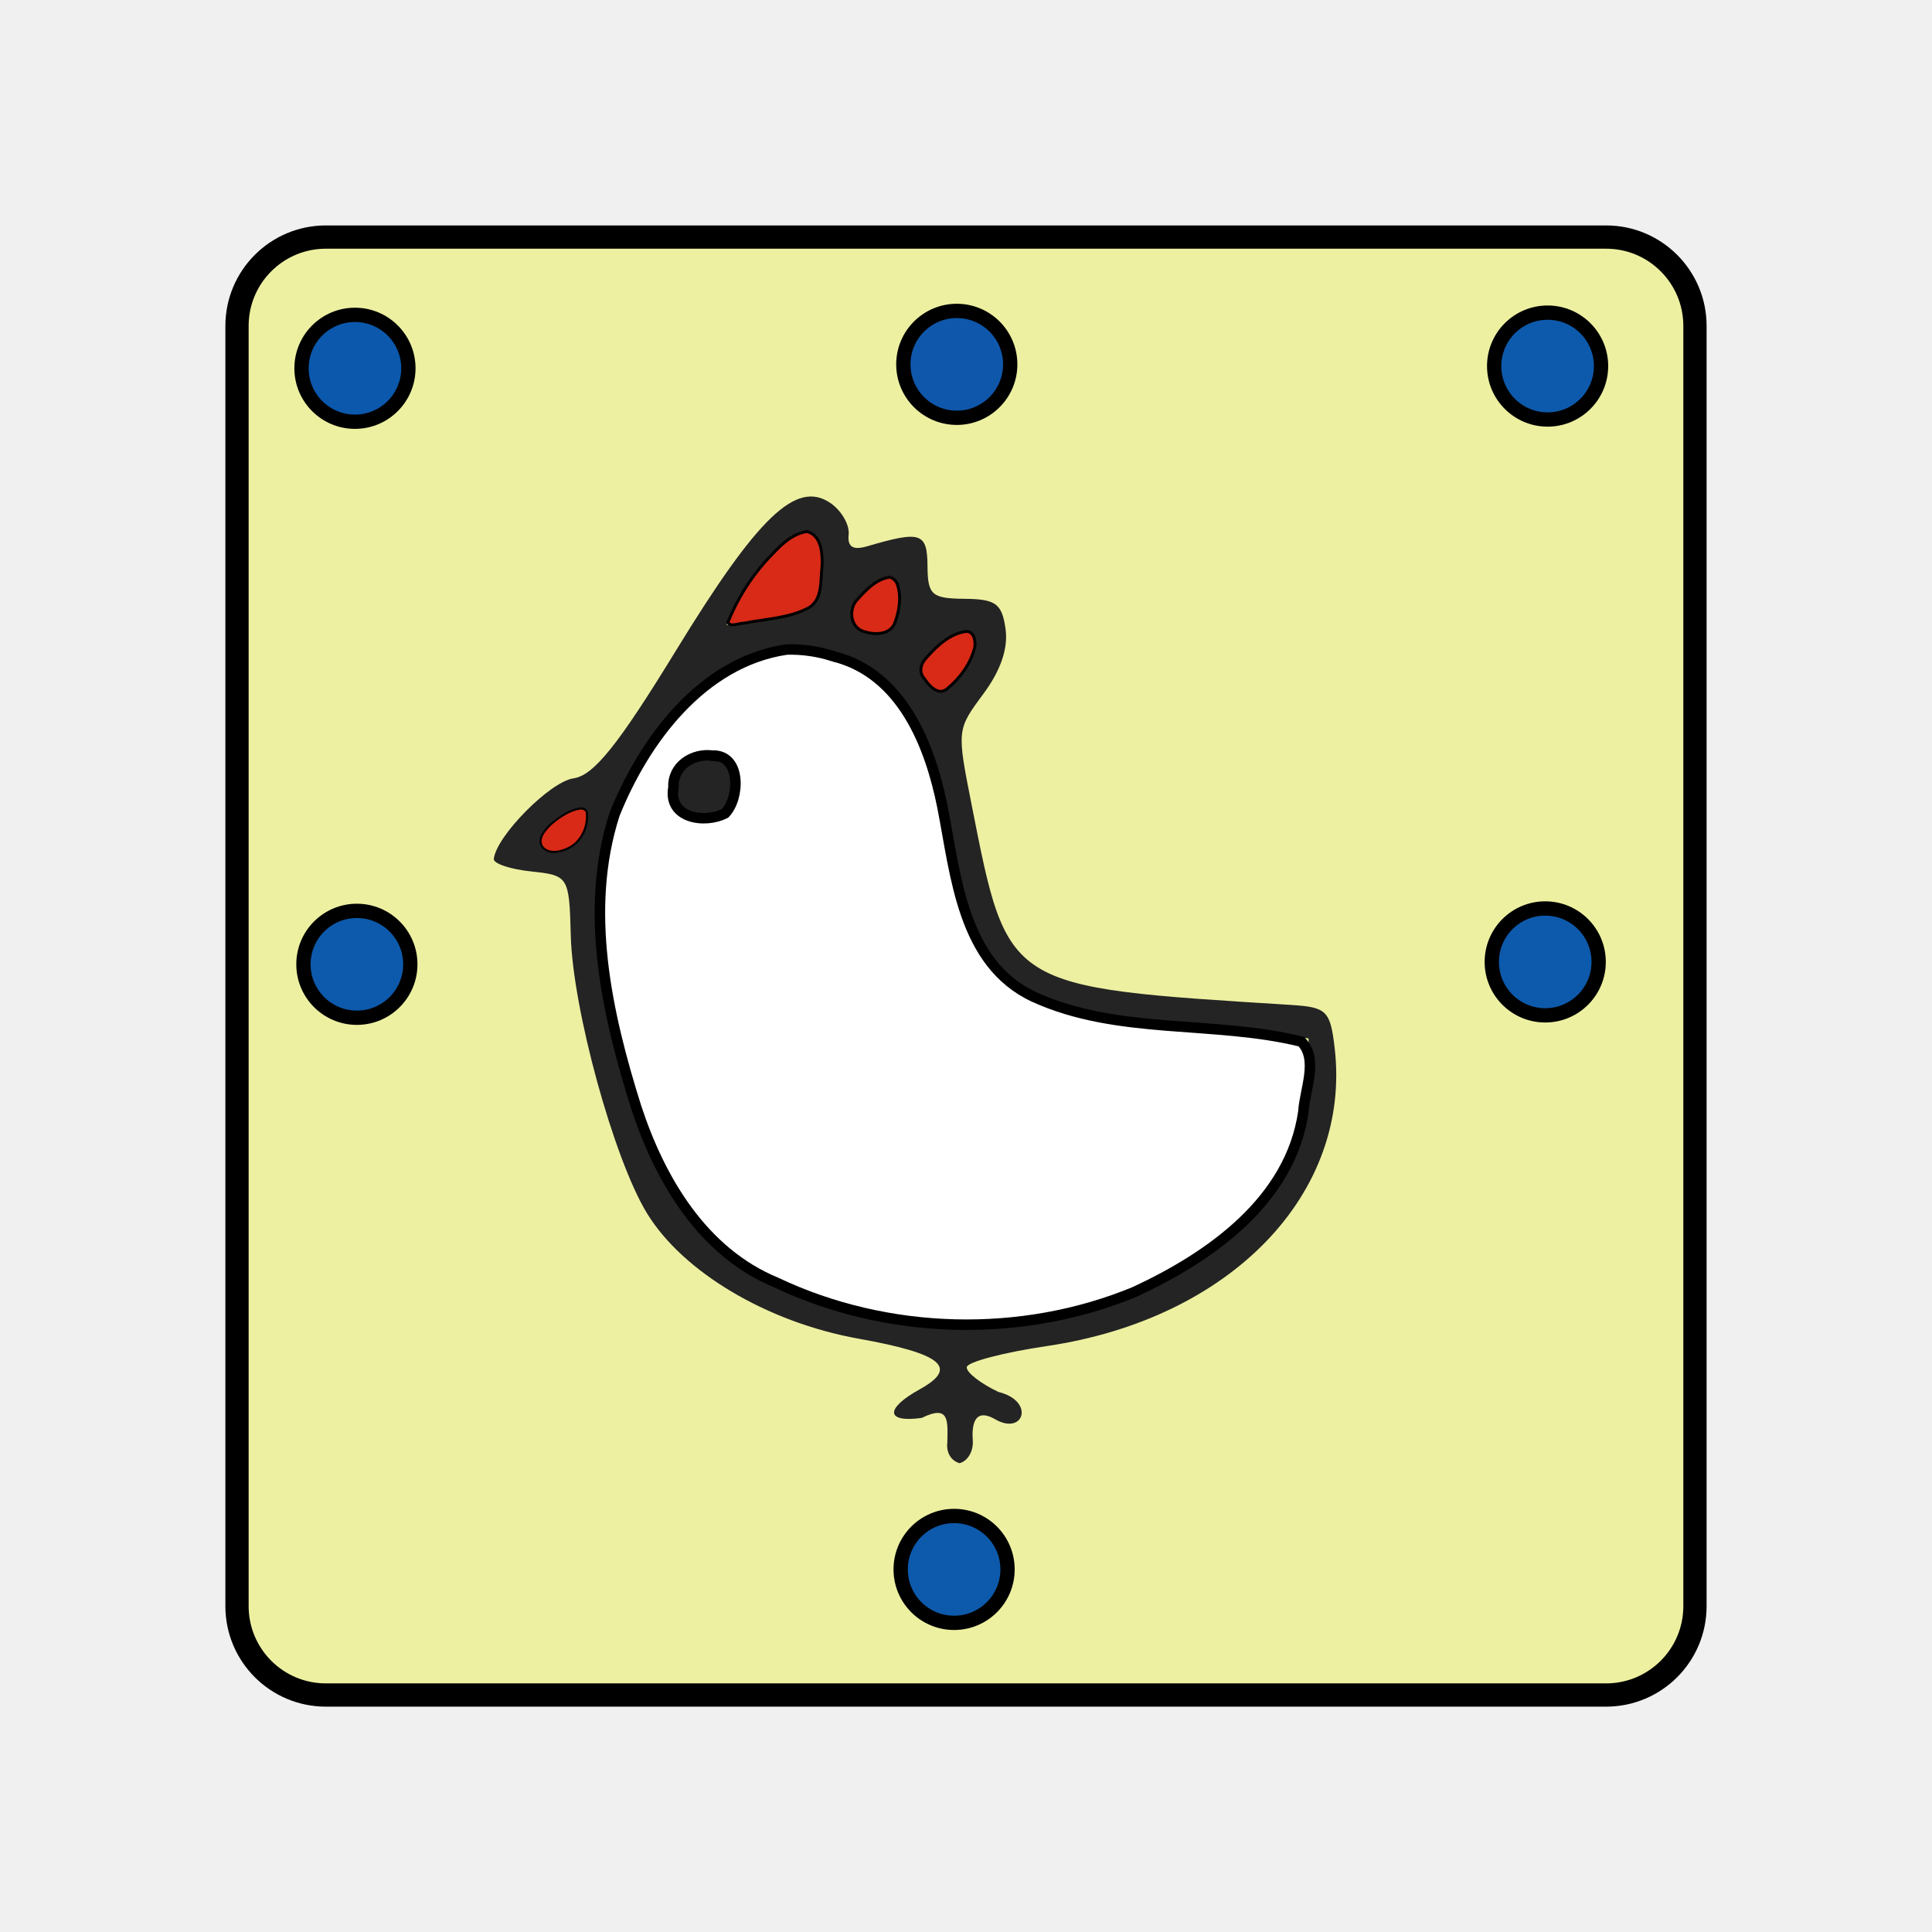
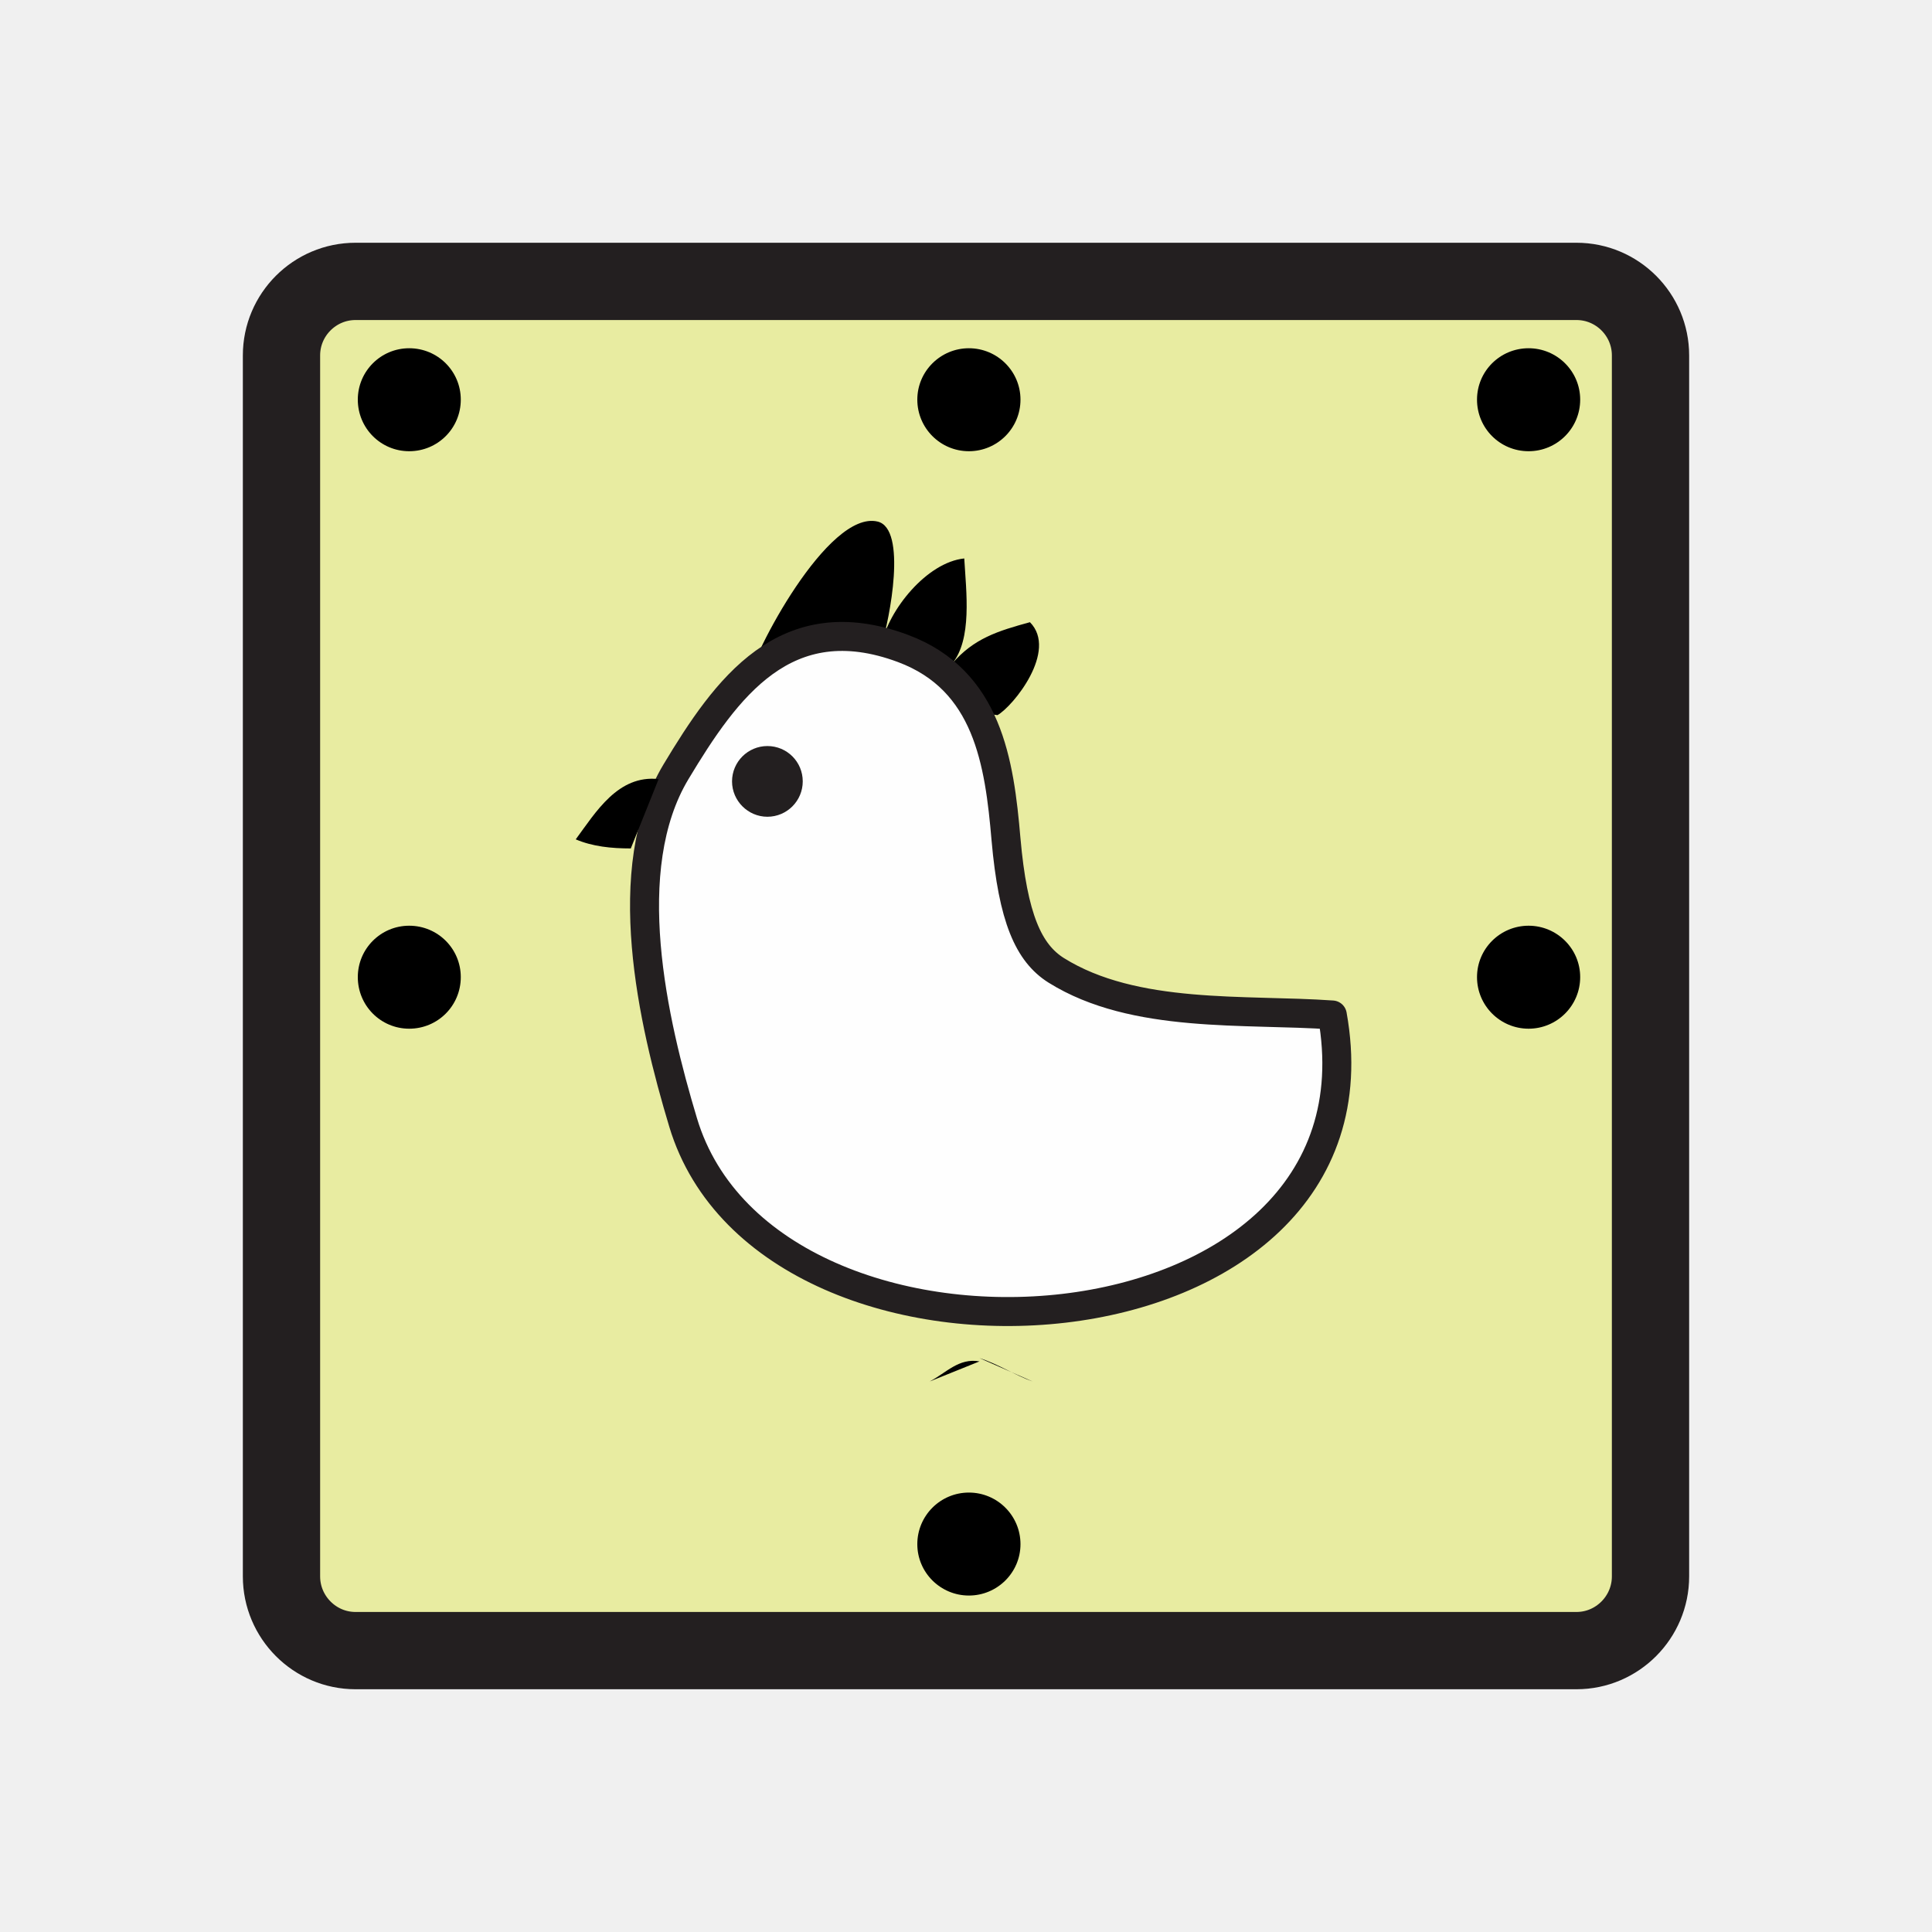
- <svg xmlns="http://www.w3.org/2000/svg" viewBox="0 0 60 60">
-   <g transform="translate(69.895 -344.978)scale(1.30158)">
-     <rect width="34.787" height="34.787" x="-48.045" y="270.702" fill="#edf0a1" stroke="#000" stroke-linecap="square" stroke-width=".555" paint-order="fill markers stroke" ry="2.12" />
-     <circle cx="-45.231" cy="273.833" r="1.275" fill="#0b58ad" stroke="#000" stroke-linecap="square" stroke-width=".341" paint-order="fill markers stroke" />
-     <circle cx="-30.871" cy="273.739" r="1.275" fill="#0f57ab" stroke="#000" stroke-linecap="square" stroke-width=".341" paint-order="fill markers stroke" />
-     <circle cx="-16.774" cy="273.78" r="1.275" fill="#0d5aac" stroke="#000" stroke-linecap="square" stroke-width=".341" paint-order="fill markers stroke" />
-     <circle cx="-45.185" cy="288.054" r="1.275" fill="#0d5aac" stroke="#000" stroke-linecap="square" stroke-width=".341" paint-order="fill markers stroke" />
-     <circle cx="-16.831" cy="287.997" r="1.275" fill="#0d5aac" stroke="#000" stroke-linecap="square" stroke-width=".341" paint-order="fill markers stroke" />
-     <circle cx="-30.935" cy="302.492" r="1.275" fill="#0d5aac" stroke="#000" stroke-linecap="square" stroke-width=".341" paint-order="fill markers stroke" />
-     <path fill="#242424" d="M-31.097 299.472c.01-.521.058-.923-.61-.595-.855.12-.89-.216-.045-.684.934-.517.529-.85-1.466-1.207-2.172-.39-4.193-1.589-5.05-3-.79-1.299-1.766-4.86-1.813-6.614-.037-1.413-.054-1.44-.949-1.534-.5-.053-.9-.188-.888-.299.06-.546 1.343-1.843 1.901-1.922.483-.068 1.066-.795 2.45-3.056 1.954-3.193 2.867-4.066 3.678-3.515.265.18.462.519.438.752-.032.299.101.382.448.28 1.273-.373 1.426-.324 1.433.468.006.697.098.78.884.787.745.007.893.115.978.715.066.468-.114.994-.532 1.558-.63.849-.63.856-.278 2.637.87 4.402.79 4.352 7.614 4.78.86.053.945.138 1.049 1.026.406 3.477-2.477 6.464-6.863 7.113-1.04.154-1.902.38-1.915.504-.013.123.328.39.757.592.878.216.605 1.047-.079.652-.538-.31-.556.214-.534.512.018.25-.125.49-.318.536-.322-.103-.3-.44-.29-.486m3.855-3.3c1.79-.586 3.608-1.94 4.214-3.137.481-1.07.593-1.73.549-3.214l-2.332-.24c-4.288-.116-5.813-1.13-6.17-4.1-.398-3.312-1.415-4.742-3.53-4.965-1.907-.202-4.161 2.027-4.807 4.753-.538 2.274.657 7.23 2.173 9.007 1.846 2.165 6.413 3.04 9.903 1.896m-10.329-11.999c-.195-.73.244-1.269.898-1.104.44.11.58.33.528.826s-.236.681-.69.698c-.37.013-.665-.155-.736-.42m-2.262.796c.12-.234.163-.493.097-.575-.154-.19-1.008.37-1.042.684-.044.42.72.331.945-.11zm9.376-4.487c.053-.497-.332-.48-.914.042-.39.349-.433.52-.2.808s.378.274.686-.065c.215-.237.408-.59.428-.785m-3.665-1.552c.119-1.182-.209-1.486-.928-.864-.35.302-.79.852-.976 1.221l-.339.671 1.088-.17c.905-.142 1.098-.286 1.155-.858m1.854.594q.117-1.107-.72-.432c-.549.445-.493.986.109 1.05.396.042.559-.123.611-.618" />
-     <path fill="#d82a17" stroke="#000" stroke-linecap="square" stroke-width=".049" d="M-39.83 284.334c-.277.03-.52.204-.729.38-.134.133-.335.347-.197.542.175.204.488.104.686-.01.27-.169.41-.517.37-.826-.02-.055-.076-.083-.13-.085z" paint-order="fill markers stroke" />
-     <path fill="#d82a17" stroke="#000" stroke-linecap="square" stroke-width=".069" d="M-34.447 277.728c-.42.062-.715.427-.993.717a5 5 0 0 0-.892 1.449c.07.127.267.013.38.022.516-.105 1.074-.116 1.547-.368.34-.204.276-.649.319-.985.013-.296-.008-.747-.361-.835zm1.966 1.089c-.33.053-.58.328-.792.567-.184.234-.126.637.183.729.252.084.62.089.74-.202.112-.296.165-.652.05-.954-.038-.066-.104-.13-.181-.14zm1.848 1.293c-.39.044-.706.34-.957.623-.137.132-.2.355-.053.506.109.168.327.416.539.244.308-.252.566-.602.661-.992.025-.144-.01-.365-.19-.381z" paint-order="fill markers stroke" />
-     <path fill="#fff" stroke="#000" stroke-linecap="square" stroke-width=".25" d="M-34.93 280.543c-2.01.295-3.396 2.158-4.107 3.933-.736 2.283-.185 4.762.516 6.986.567 1.732 1.585 3.462 3.345 4.187 2.647 1.255 5.853 1.34 8.557.218 1.802-.837 3.713-2.178 4.018-4.296.029-.52.367-1.248-.049-1.672-2.085-.515-4.378-.153-6.376-1.066-1.718-.797-1.867-2.91-2.187-4.533-.295-1.476-.968-3.184-2.587-3.59a3.3 3.3 0 0 0-1.13-.167zm-1.777 2.53c.7-.022.66 1.014.308 1.379-.492.253-1.37.116-1.232-.622-.025-.501.457-.816.924-.756z" paint-order="fill markers stroke" />
-   </g>
+ <svg xmlns="http://www.w3.org/2000/svg" width="100" height="100" viewBox="0 0 100 100">
+   <path fill="#e8eca1" d="M85.43 81.595c0 2.11-1.72 3.84-3.83 3.84H18.4c-2.11 0-3.83-1.73-3.83-3.84v-63.2c0-2.11 1.72-3.83 3.83-3.83h63.2c2.11 0 3.83 1.72 3.83 3.83z" />
+   <path fill="none" stroke="#231f20" stroke-linecap="round" stroke-linejoin="round" stroke-width="4" d="M85.43 81.595c0 2.11-1.72 3.84-3.83 3.84H18.4c-2.11 0-3.83-1.73-3.83-3.84v-63.2c0-2.11 1.72-3.83 3.83-3.83h63.2c2.11 0 3.83 1.72 3.83 3.83z" />
+   <path d="M52.82 20.685a2.67 2.67 0 1 1-5.34 0c0-1.47 1.2-2.66 2.67-2.66s2.67 1.19 2.67 2.66m28.97 0c0 1.48-1.2 2.67-2.67 2.67-1.48 0-2.67-1.19-2.67-2.67 0-1.47 1.19-2.66 2.67-2.66 1.47 0 2.67 1.19 2.67 2.66m-57.94 0c0 1.48-1.19 2.67-2.67 2.67-1.47 0-2.66-1.19-2.66-2.67 0-1.47 1.19-2.66 2.66-2.66 1.48 0 2.67 1.19 2.67 2.66m28.97 59.24c0 1.47-1.2 2.66-2.67 2.66s-2.67-1.19-2.67-2.66a2.67 2.67 0 1 1 5.34 0m28.97-29.35a2.67 2.67 0 1 1-5.34 0c0-1.47 1.2-2.66 2.67-2.66s2.67 1.19 2.67 2.66m-57.94 0c0 1.48-1.19 2.67-2.67 2.67-1.47 0-2.66-1.19-2.66-2.67 0-1.47 1.19-2.66 2.66-2.66 1.48 0 2.67 1.19 2.67 2.66" class="0TO_svg__s20" />
+   <path d="M50.87 66.345v3.78m-2.75 1.38c.86-.45 1.51-1.23 2.58-1.04m.17 2.93v-2.93m2.58 1.04c-.89-.31-1.82-.92-2.75-1.21" class="0TO_svg__s5" />
+   <path d="M38.69 35.335c.27-1.52 4.17-8.94 6.73-8.34 1.55.36.62 5.09.21 6.36.36-1.78 2.34-4.25 4.28-4.45.1 1.73.42 4.19-.64 5.46 1.12-1.32 2.39-1.71 4.04-2.16 1.46 1.48-.87 4.35-1.68 4.81" class="0TO_svg__s21" />
+   <path fill="#fefefe" stroke="#231f20" stroke-linecap="round" stroke-linejoin="round" stroke-width="1.5" d="M54.67 50.225c-1.43-.9-2.24-2.7-2.6-6.79-.34-3.97-.94-8.23-5.33-9.87-6.09-2.27-9.16 2.07-11.75 6.38-3.02 5.03-1.21 12.91.37 18.16 4.46 14.81 36.89 12.68 33.6-5.57-4.5-.32-10.24.22-14.29-2.31" />
+   <path d="M34.09 40.325c-2.1-.23-3.25 1.71-4.29 3.12.87.37 1.84.47 2.85.47" class="0TO_svg__s21" />
+   <path fill="#231f20" stroke="#231f20" stroke-linecap="round" stroke-linejoin="round" stroke-width="1.5" d="M40.8 40.445c0 .59-.48 1.08-1.08 1.08-.59 0-1.08-.49-1.08-1.08 0-.6.49-1.08 1.08-1.08.6 0 1.08.48 1.08 1.08" />
</svg>
